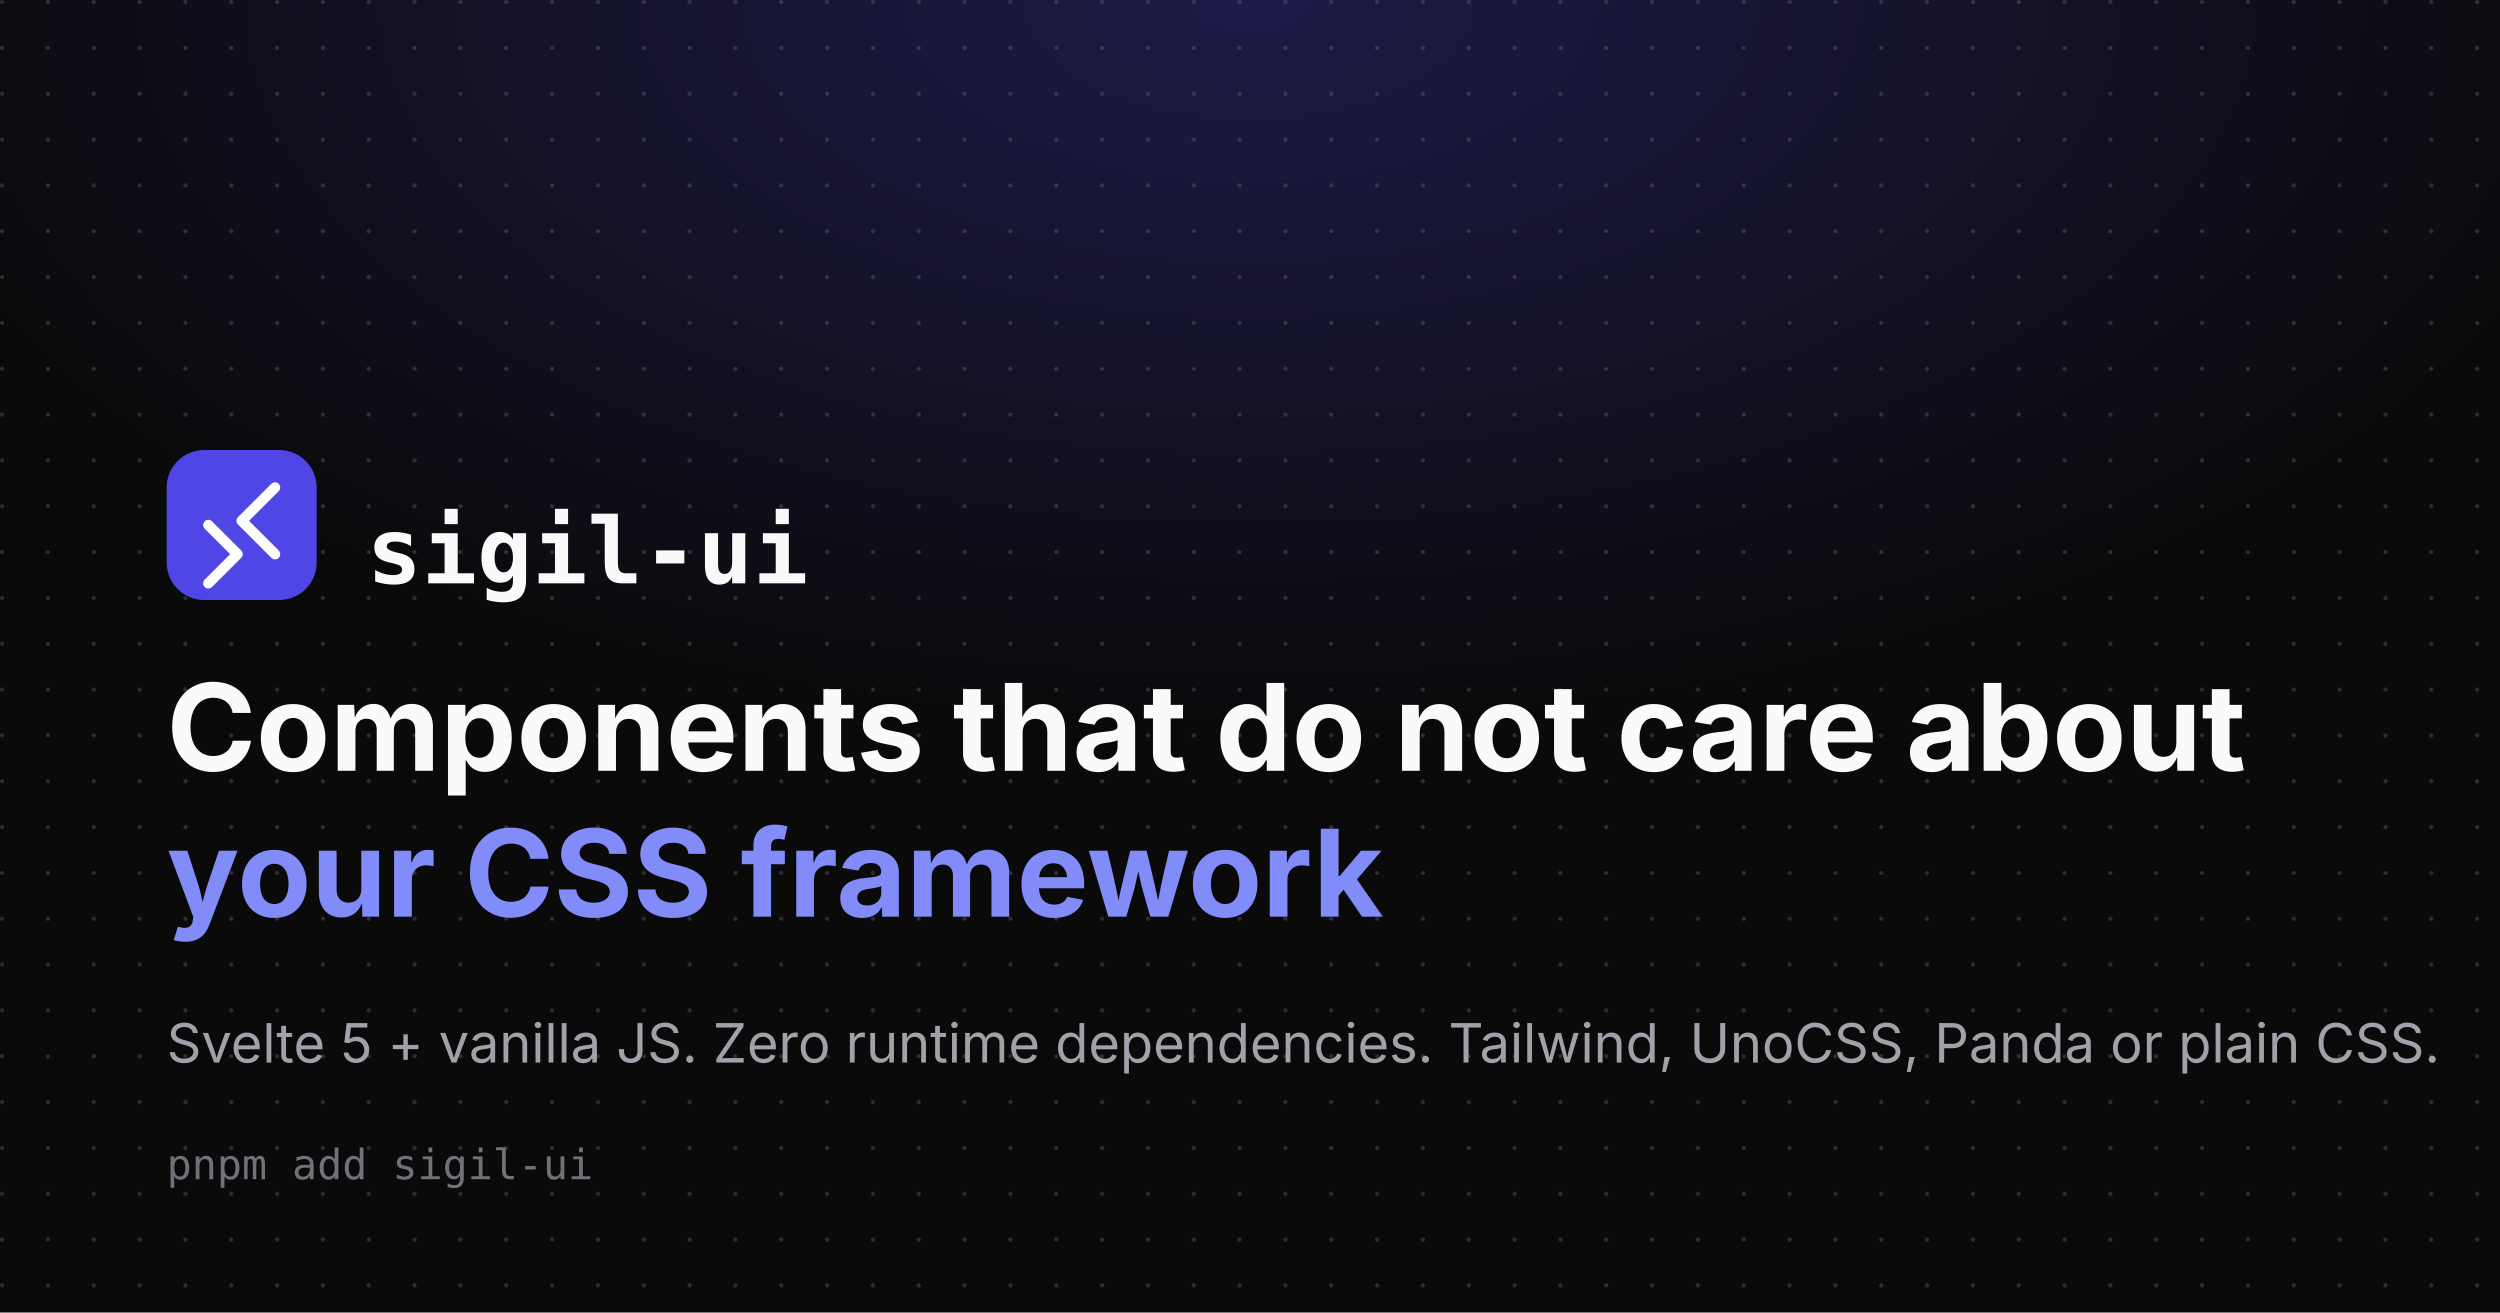
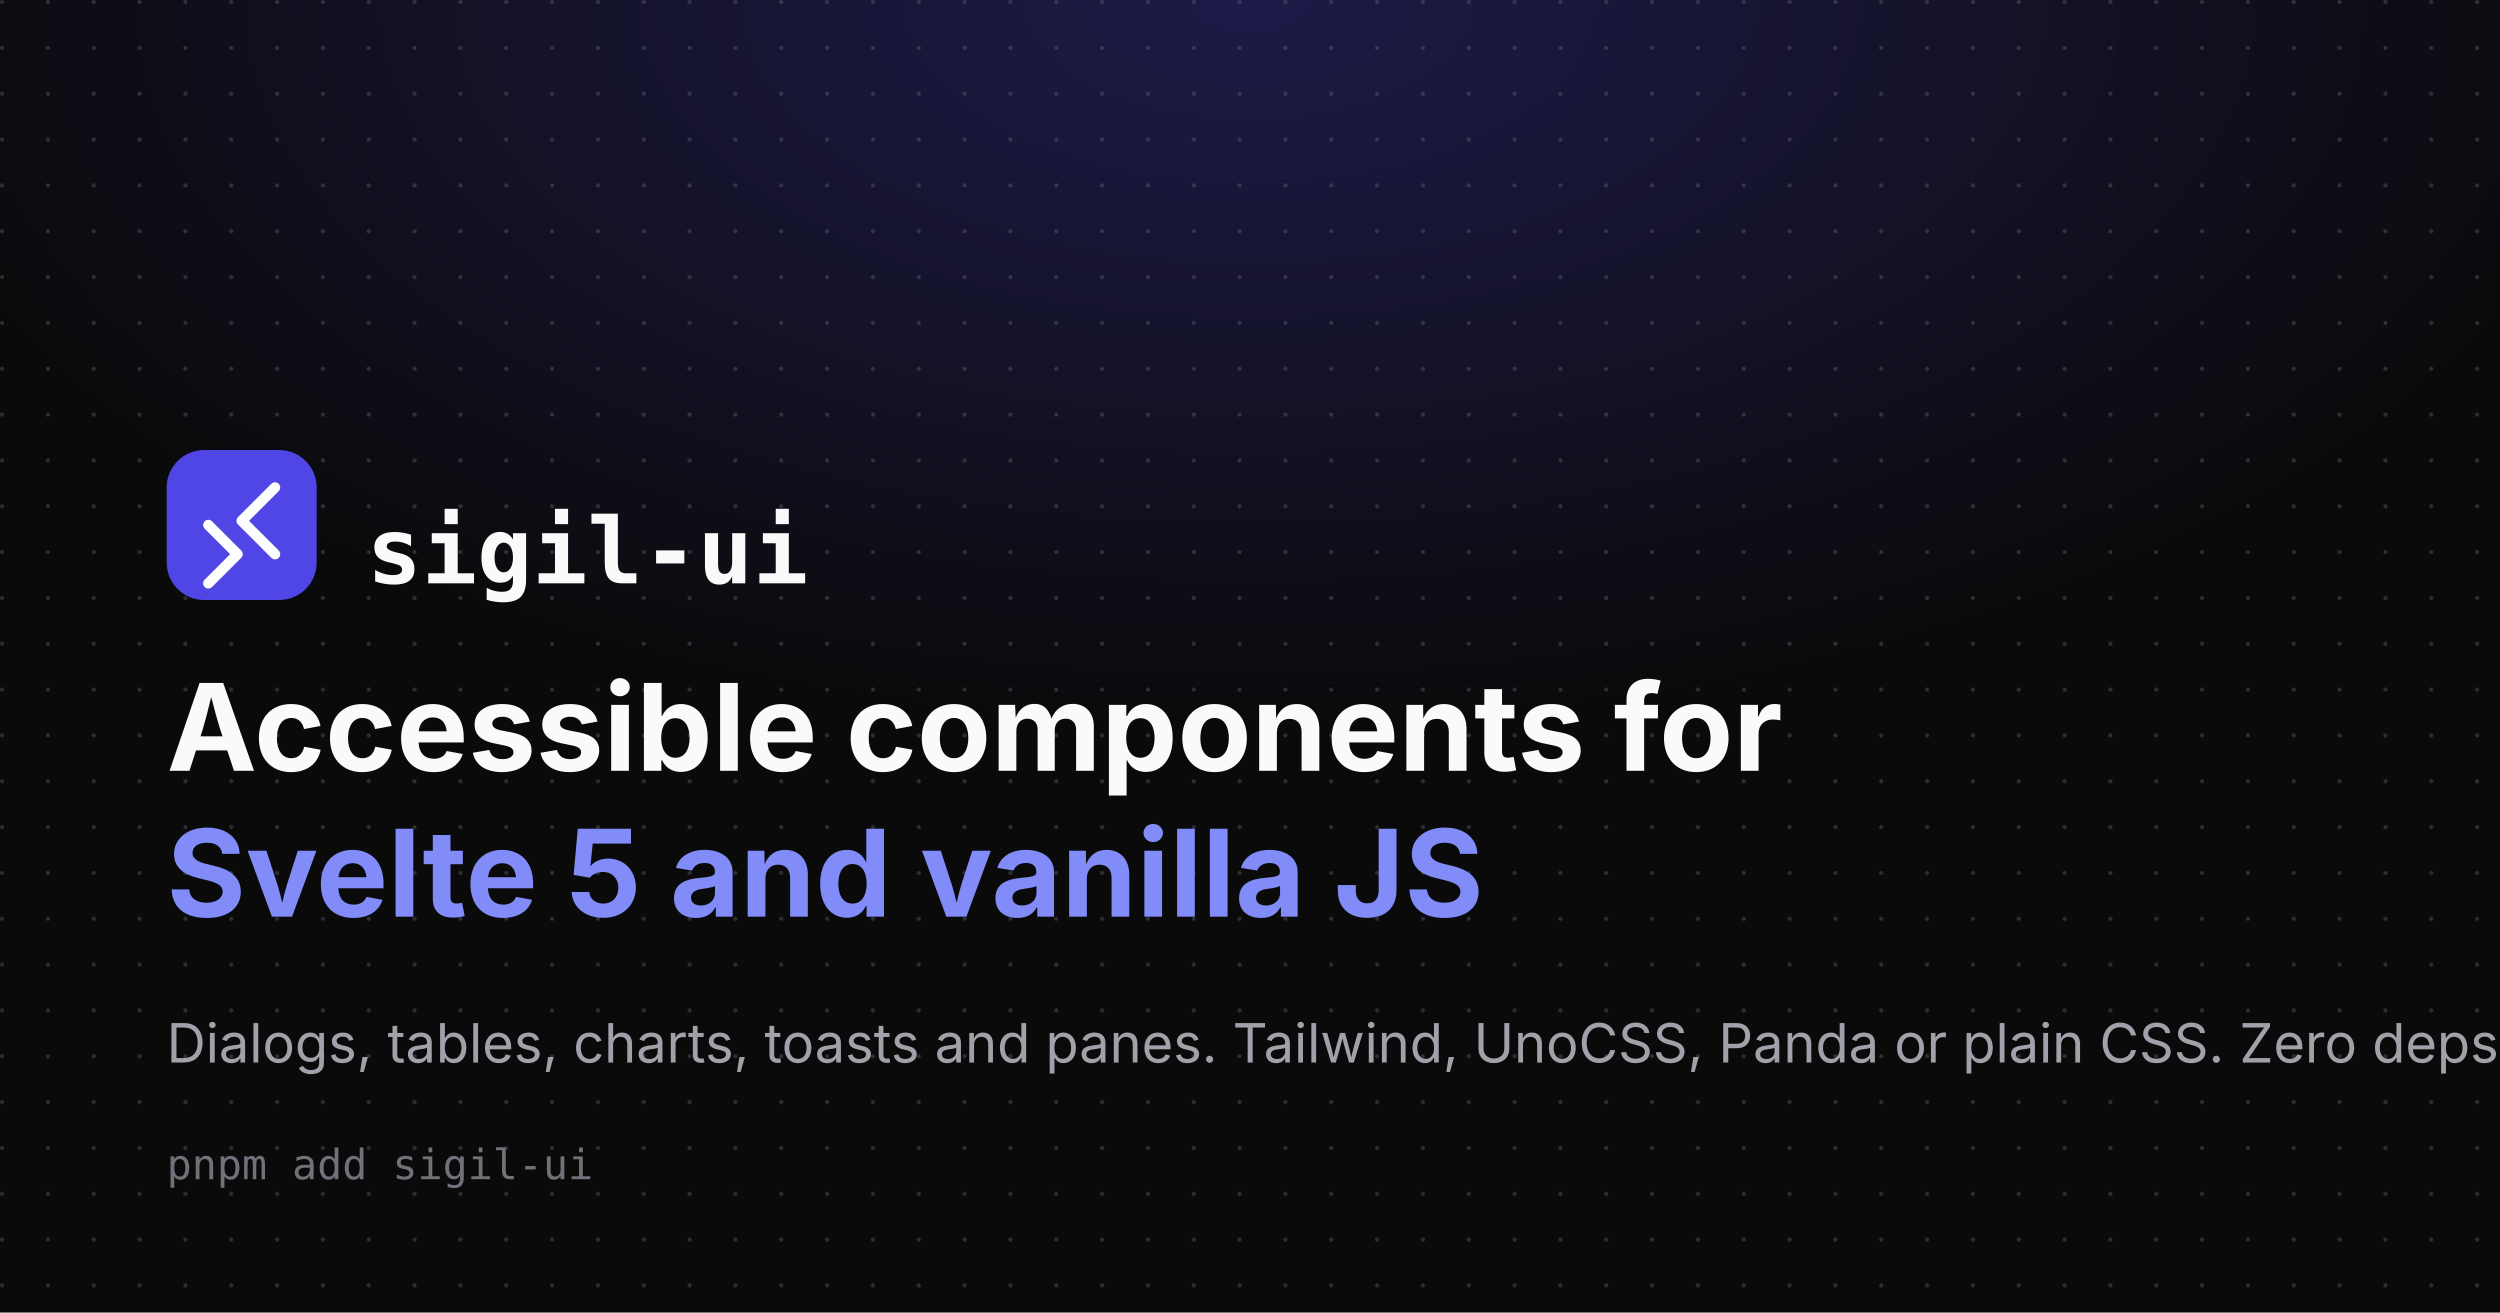
<svg xmlns="http://www.w3.org/2000/svg" width="1200" height="630" viewBox="0 0 1200 630">
  <defs>
    <radialGradient id="glow" cx="50%" cy="0%" r="80%">
      <stop offset="0%" stop-color="#4f46e5" stop-opacity="0.28" />
      <stop offset="70%" stop-color="#4f46e5" stop-opacity="0" />
    </radialGradient>
    <pattern id="dots" width="22" height="22" patternUnits="userSpaceOnUse">
      <circle cx="1" cy="1" r="1" fill="#71717a" fill-opacity="0.35" />
    </pattern>
  </defs>
  <rect width="1200" height="630" fill="#0a0a0b" />
  <rect width="1200" height="630" fill="url(#glow)" />
  <rect width="1200" height="630" fill="url(#dots)" />
  <g transform="translate(80,250)">
    <rect x="0" y="-34" width="72" height="72" rx="18" fill="#4f46e5" />
    <path d="M20 2 l14 14 l-14 14 M52 -16 l-16 16 l16 16" stroke="#ffffff" stroke-width="5" fill="none" stroke-linecap="round" stroke-linejoin="round" />
  </g>
  <text x="176" y="280" font-family="ui-monospace, SFMono-Regular, Menlo, monospace" font-size="44" font-weight="600" fill="#fafafa">sigil-ui</text>
-   <text x="80" y="370" font-family="system-ui, -apple-system, sans-serif" font-size="58" font-weight="700" fill="#fafafa">Components that do not care about</text>
-   <text x="80" y="440" font-family="system-ui, -apple-system, sans-serif" font-size="58" font-weight="700" fill="#818cf8">your CSS framework</text>
-   <text x="80" y="510" font-family="system-ui, -apple-system, sans-serif" font-size="26" fill="#a1a1aa">Svelte 5 + vanilla JS. Zero runtime dependencies. Tailwind, UnoCSS, Panda or plain CSS.</text>
+   <text x="80" y="370" font-family="system-ui, -apple-system, sans-serif" font-size="58" font-weight="700" fill="#fafafa">Accessible components for</text>
+   <text x="80" y="440" font-family="system-ui, -apple-system, sans-serif" font-size="58" font-weight="700" fill="#818cf8">Svelte 5 and vanilla JS</text>
+   <text x="80" y="510" font-family="system-ui, -apple-system, sans-serif" font-size="26" fill="#a1a1aa">Dialogs, tables, charts, toasts and panes. Tailwind, UnoCSS, Panda or plain CSS. Zero deps.</text>
  <text x="80" y="566" font-family="ui-monospace, SFMono-Regular, Menlo, monospace" font-size="20" fill="#71717a">pnpm add sigil-ui</text>
</svg>
